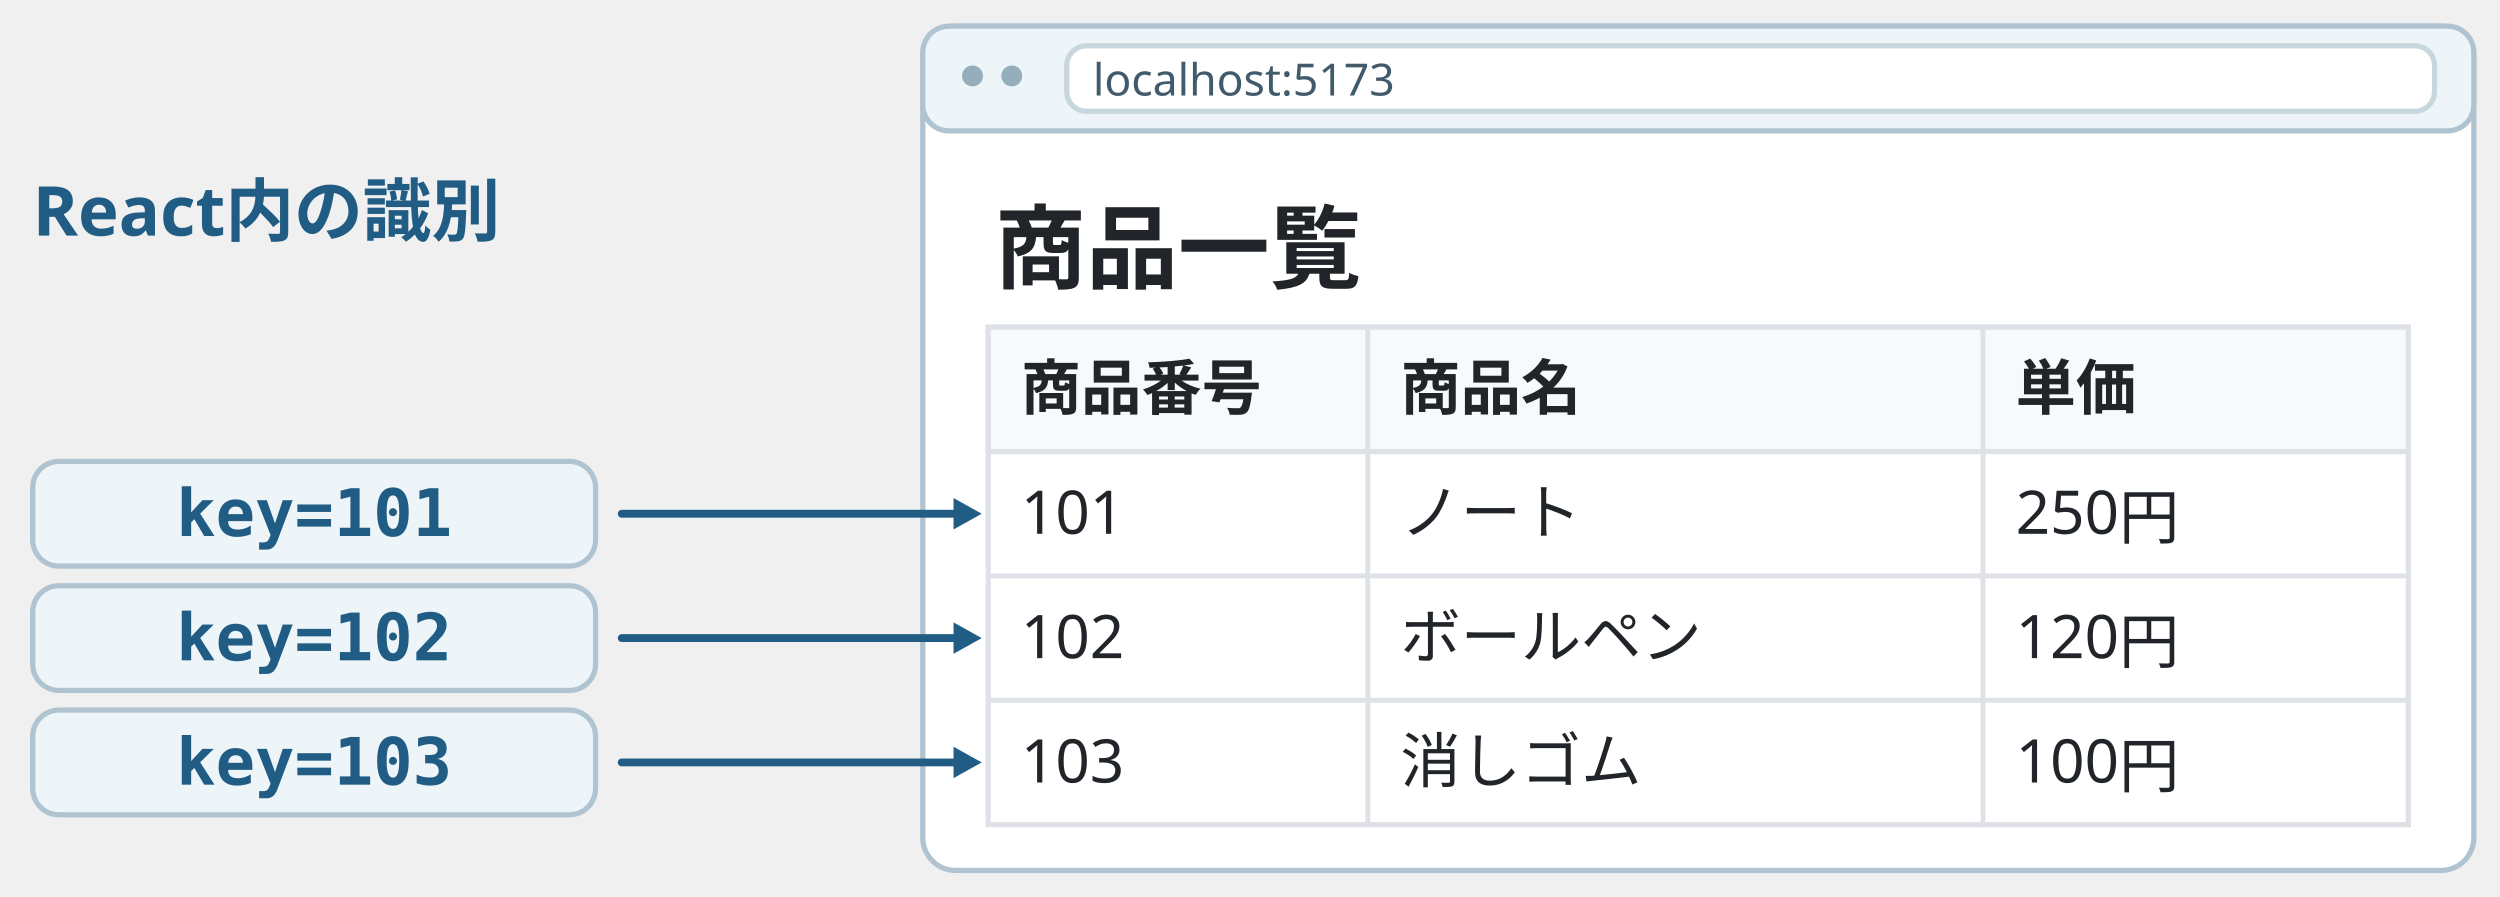
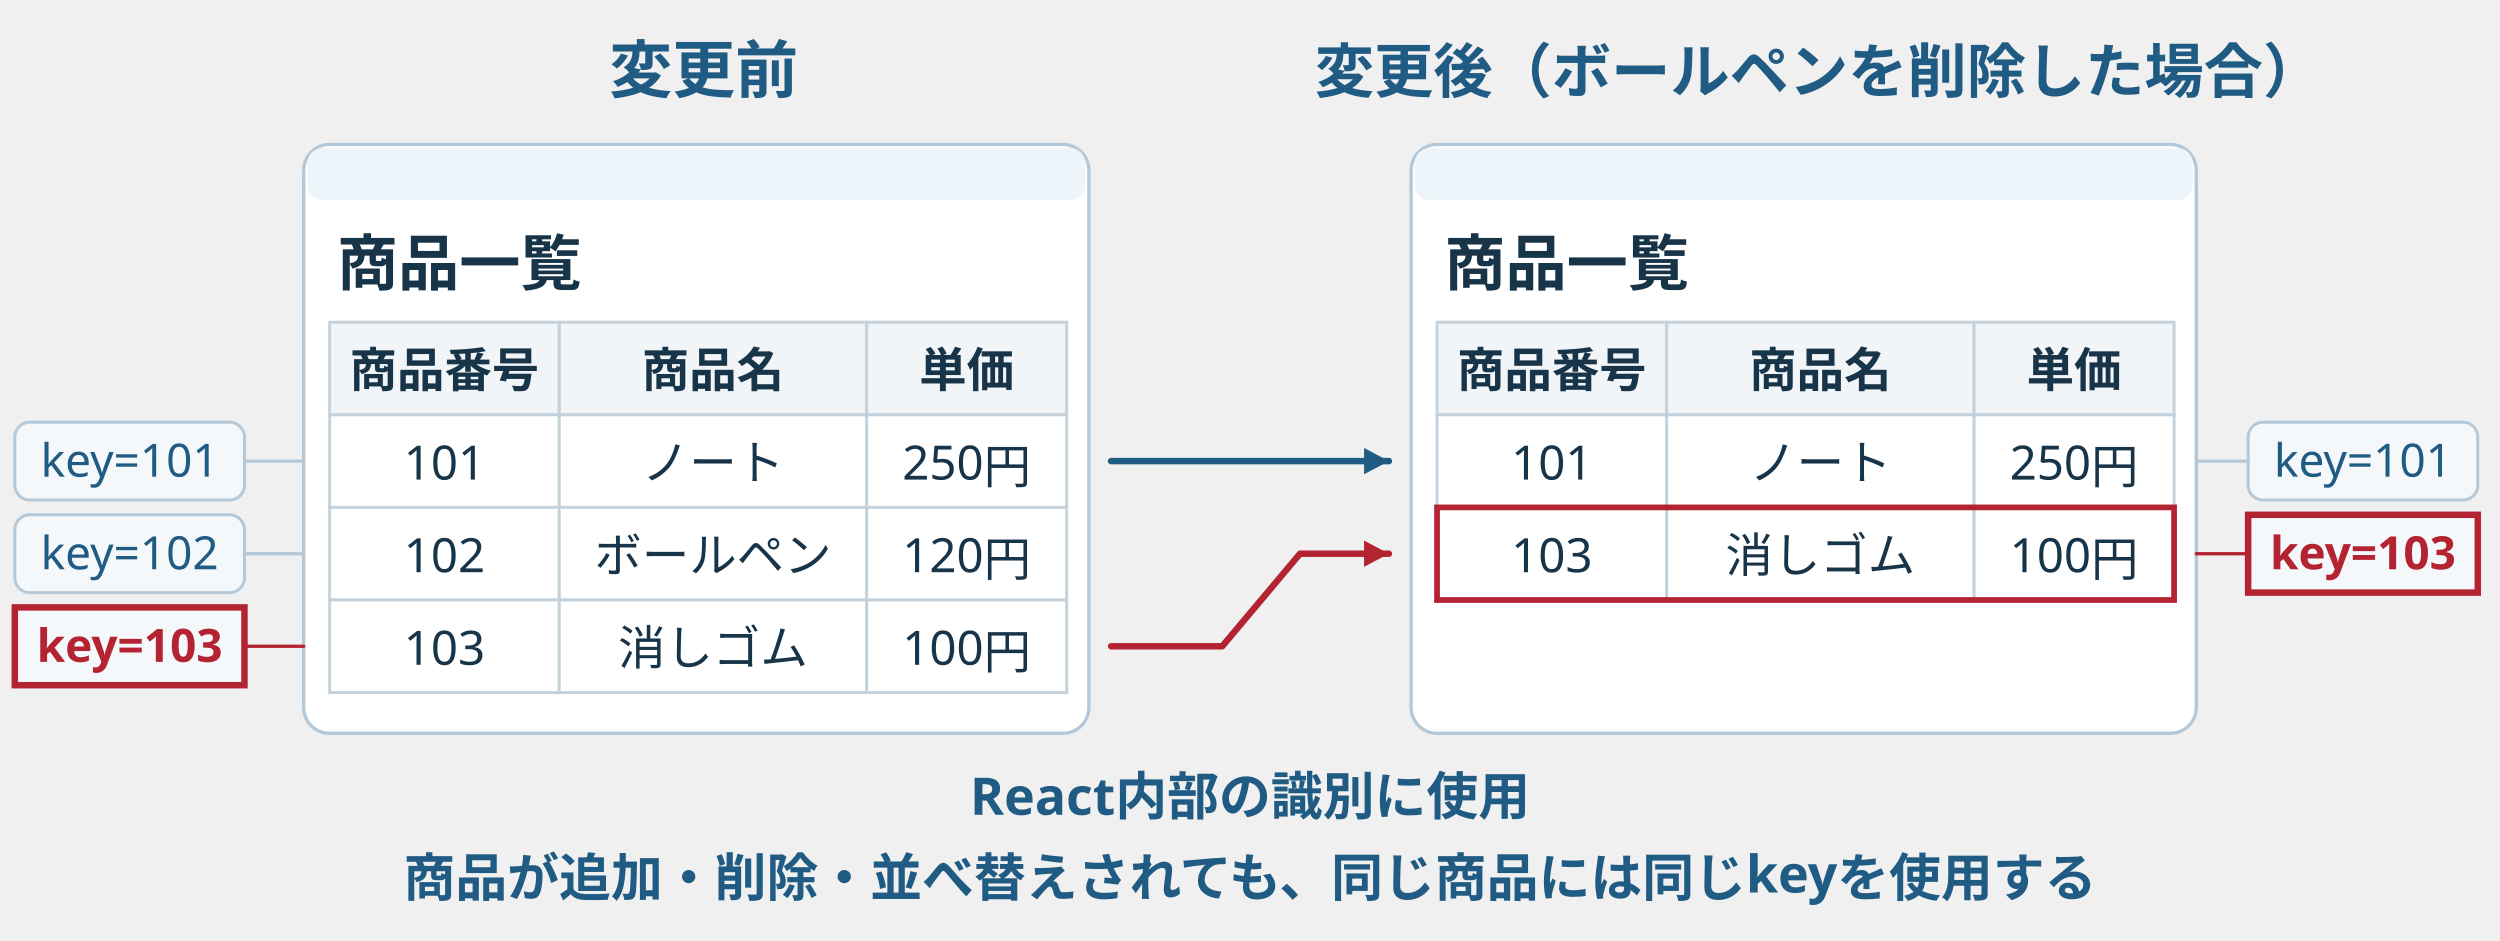
- <svg xmlns="http://www.w3.org/2000/svg" width="382" height="137" viewBox="0 0 382 137">
-   <text x="5" y="36" font-size="10.5" fill="#205c84" font-weight="700" text-anchor="start" font-family="Meiryo, sans-serif" xml:space="preserve">React内の識別</text>
-   <rect x="141" y="4" width="237" height="129" rx="5" fill="#ffffff" stroke="#b0c3d1" stroke-width="0.8" />
-   <rect x="141" y="4" width="237" height="16" rx="4" fill="#edf5f9" stroke="#b0c3d1" stroke-width="0.8" />
-   <rect x="147" y="10" width="3.2" height="3.2" rx="1.6" fill="#94aebc" stroke="none" stroke-width="0.8" />
-   <rect x="153" y="10" width="3.2" height="3.2" rx="1.6" fill="#94aebc" stroke="none" stroke-width="0.8" />
-   <rect x="163" y="7" width="209" height="10" rx="3" fill="#ffffff" stroke="#c8d6de" stroke-width="0.8" />
-   <text x="167" y="14.6" font-size="6.8" fill="#415b6c" font-weight="400" text-anchor="start" font-family="Meiryo, sans-serif" xml:space="preserve">localhost:5173</text>
-   <text x="152" y="43" font-size="14" fill="#212529" font-weight="700" text-anchor="start" font-family="Meiryo, sans-serif" xml:space="preserve">商品一覧</text>
-   <rect x="151" y="50" width="217" height="76" rx="0" fill="#ffffff" stroke="#dee2e6" stroke-width="0.8" />
-   <rect x="151" y="50" width="217" height="19" rx="0" fill="#f8f9fa" stroke="#dee2e6" stroke-width="0.8" />
-   <text x="156" y="62.567" font-size="9.2" fill="#212529" font-weight="700" text-anchor="start" font-family="Meiryo, sans-serif" xml:space="preserve">商品番号</text>
-   <text x="156" y="81.567" font-size="9.2" fill="#212529" font-weight="400" text-anchor="start" font-family="Meiryo, sans-serif" xml:space="preserve">101</text>
-   <text x="156" y="100.567" font-size="9.2" fill="#212529" font-weight="400" text-anchor="start" font-family="Meiryo, sans-serif" xml:space="preserve">102</text>
-   <text x="156" y="119.567" font-size="9.2" fill="#212529" font-weight="400" text-anchor="start" font-family="Meiryo, sans-serif" xml:space="preserve">103</text>
-   <path d="M 209 50 L 209 126" stroke="#dee2e6" stroke-width="0.75" fill="none" stroke-linecap="round" />
-   <text x="214" y="62.567" font-size="9.2" fill="#212529" font-weight="700" text-anchor="start" font-family="Meiryo, sans-serif" xml:space="preserve">商品名</text>
-   <text x="214" y="81.567" font-size="9.2" fill="#212529" font-weight="400" text-anchor="start" font-family="Meiryo, sans-serif" xml:space="preserve">ノート</text>
-   <text x="214" y="100.567" font-size="9.2" fill="#212529" font-weight="400" text-anchor="start" font-family="Meiryo, sans-serif" xml:space="preserve">ボールペン</text>
-   <text x="214" y="119.567" font-size="9.2" fill="#212529" font-weight="400" text-anchor="start" font-family="Meiryo, sans-serif" xml:space="preserve">消しゴム</text>
-   <path d="M 303 50 L 303 126" stroke="#dee2e6" stroke-width="0.75" fill="none" stroke-linecap="round" />
-   <text x="308" y="62.567" font-size="9.2" fill="#212529" font-weight="700" text-anchor="start" font-family="Meiryo, sans-serif" xml:space="preserve">単価</text>
-   <text x="308" y="81.567" font-size="9.2" fill="#212529" font-weight="400" text-anchor="start" font-family="Meiryo, sans-serif" xml:space="preserve">250円</text>
-   <text x="308" y="100.567" font-size="9.2" fill="#212529" font-weight="400" text-anchor="start" font-family="Meiryo, sans-serif" xml:space="preserve">120円</text>
-   <text x="308" y="119.567" font-size="9.2" fill="#212529" font-weight="400" text-anchor="start" font-family="Meiryo, sans-serif" xml:space="preserve">100円</text>
-   <path d="M 151 69 L 368 69" stroke="#dee2e6" stroke-width="0.75" fill="none" stroke-linecap="round" />
-   <path d="M 151 88 L 368 88" stroke="#dee2e6" stroke-width="0.75" fill="none" stroke-linecap="round" />
-   <path d="M 151 107 L 368 107" stroke="#dee2e6" stroke-width="0.75" fill="none" stroke-linecap="round" />
-   <rect x="5" y="70.5" width="86" height="16" rx="4" fill="#edf5f9" stroke="#b0c3d1" stroke-width="0.8" />
-   <text x="48" y="81.9" font-size="10" fill="#205c84" font-weight="700" text-anchor="middle" font-family="MS Gothic, monospace" xml:space="preserve">key=101</text>
-   <path d="M 95 78.5 L 145.7 78.5" stroke="#205c84" stroke-width="1.2" fill="none" stroke-linecap="round" />
-   <path d="M 150 78.5 L 145.70 76.10 L 145.70 80.90 Z" fill="#205c84" />
-   <rect x="5" y="89.5" width="86" height="16" rx="4" fill="#edf5f9" stroke="#b0c3d1" stroke-width="0.8" />
-   <text x="48" y="100.9" font-size="10" fill="#205c84" font-weight="700" text-anchor="middle" font-family="MS Gothic, monospace" xml:space="preserve">key=102</text>
-   <path d="M 95 97.5 L 145.7 97.5" stroke="#205c84" stroke-width="1.2" fill="none" stroke-linecap="round" />
-   <path d="M 150 97.5 L 145.70 95.10 L 145.70 99.90 Z" fill="#205c84" />
-   <rect x="5" y="108.5" width="86" height="16" rx="4" fill="#edf5f9" stroke="#b0c3d1" stroke-width="0.8" />
-   <text x="48" y="119.9" font-size="10" fill="#205c84" font-weight="700" text-anchor="middle" font-family="MS Gothic, monospace" xml:space="preserve">key=103</text>
-   <path d="M 95 116.5 L 145.7 116.5" stroke="#205c84" stroke-width="1.2" fill="none" stroke-linecap="round" />
-   <path d="M 150 116.5 L 145.70 114.10 L 145.70 118.90 Z" fill="#205c84" />
+ <svg xmlns="http://www.w3.org/2000/svg" width="675" height="254" viewBox="0 0 675 254">
+   <text x="190" y="25" font-size="17" font-family="Meiryo" fill="#205b84" font-weight="700" text-anchor="middle" xml:space="preserve">変更前</text>
+   <text x="491" y="25" font-size="16" font-family="Meiryo" fill="#205b84" font-weight="700" text-anchor="middle" xml:space="preserve">変更後（ボールペンを削除した場合）</text>
+   <rect x="82" y="39" width="212" height="159" fill="white" stroke="#b4c8d8" rx="7" stroke-width="0.9" />
+   <rect x="83" y="40" width="210" height="14" fill="#edf5fa" stroke="none" rx="4" stroke-width="0.9" />
+   <text x="91" y="77" font-size="16.5" font-family="Meiryo" fill="#183449" font-weight="700" text-anchor="start" xml:space="preserve">商品一覧</text>
+   <rect x="89" y="87" width="62" height="25" fill="#f1f5f8" stroke="#c6d2db" rx="0" stroke-width="0.8" />
+   <text x="120" y="104.49" font-size="12.8" font-family="Meiryo" fill="#183449" font-weight="700" text-anchor="middle" xml:space="preserve">商品番号</text>
+   <rect x="151" y="87" width="83" height="25" fill="#f1f5f8" stroke="#c6d2db" rx="0" stroke-width="0.8" />
+   <text x="192.5" y="104.49" font-size="12.8" font-family="Meiryo" fill="#183449" font-weight="700" text-anchor="middle" xml:space="preserve">商品名</text>
+   <rect x="234" y="87" width="54" height="25" fill="#f1f5f8" stroke="#c6d2db" rx="0" stroke-width="0.8" />
+   <text x="261" y="104.49" font-size="12.8" font-family="Meiryo" fill="#183449" font-weight="700" text-anchor="middle" xml:space="preserve">単価</text>
+   <rect x="89" y="112" width="62" height="25" fill="white" stroke="#c6d2db" rx="0" stroke-width="0.8" />
+   <text x="120" y="129.49" font-size="12.8" font-family="Meiryo" fill="#183449" font-weight="400" text-anchor="middle" xml:space="preserve">101</text>
+   <rect x="151" y="112" width="83" height="25" fill="white" stroke="#c6d2db" rx="0" stroke-width="0.8" />
+   <text x="192.5" y="129.49" font-size="12.8" font-family="Meiryo" fill="#183449" font-weight="400" text-anchor="middle" xml:space="preserve">ノート</text>
+   <rect x="234" y="112" width="54" height="25" fill="white" stroke="#c6d2db" rx="0" stroke-width="0.8" />
+   <text x="261" y="129.49" font-size="12.8" font-family="Meiryo" fill="#183449" font-weight="400" text-anchor="middle" xml:space="preserve">250円</text>
+   <rect x="89" y="137" width="62" height="25" fill="white" stroke="#c6d2db" rx="0" stroke-width="0.8" />
+   <text x="120" y="154.49" font-size="12.8" font-family="Meiryo" fill="#183449" font-weight="400" text-anchor="middle" xml:space="preserve">102</text>
+   <rect x="151" y="137" width="83" height="25" fill="white" stroke="#c6d2db" rx="0" stroke-width="0.8" />
+   <text x="192.5" y="154.49" font-size="12.8" font-family="Meiryo" fill="#183449" font-weight="400" text-anchor="middle" xml:space="preserve">ボールペン</text>
+   <rect x="234" y="137" width="54" height="25" fill="white" stroke="#c6d2db" rx="0" stroke-width="0.8" />
+   <text x="261" y="154.49" font-size="12.8" font-family="Meiryo" fill="#183449" font-weight="400" text-anchor="middle" xml:space="preserve">120円</text>
+   <rect x="89" y="162" width="62" height="25" fill="white" stroke="#c6d2db" rx="0" stroke-width="0.8" />
+   <text x="120" y="179.49" font-size="12.8" font-family="Meiryo" fill="#183449" font-weight="400" text-anchor="middle" xml:space="preserve">103</text>
+   <rect x="151" y="162" width="83" height="25" fill="white" stroke="#c6d2db" rx="0" stroke-width="0.8" />
+   <text x="192.5" y="179.49" font-size="12.8" font-family="Meiryo" fill="#183449" font-weight="400" text-anchor="middle" xml:space="preserve">消しゴム</text>
+   <rect x="234" y="162" width="54" height="25" fill="white" stroke="#c6d2db" rx="0" stroke-width="0.8" />
+   <text x="261" y="179.49" font-size="12.8" font-family="Meiryo" fill="#183449" font-weight="400" text-anchor="middle" xml:space="preserve">100円</text>
+   <rect x="381" y="39" width="212" height="159" fill="white" stroke="#b4c8d8" rx="7" stroke-width="0.9" />
+   <rect x="382" y="40" width="210" height="14" fill="#edf5fa" stroke="none" rx="4" stroke-width="0.9" />
+   <text x="390" y="77" font-size="16.5" font-family="Meiryo" fill="#183449" font-weight="700" text-anchor="start" xml:space="preserve">商品一覧</text>
+   <rect x="388" y="87" width="62" height="25" fill="#f1f5f8" stroke="#c6d2db" rx="0" stroke-width="0.8" />
+   <text x="419" y="104.49" font-size="12.8" font-family="Meiryo" fill="#183449" font-weight="700" text-anchor="middle" xml:space="preserve">商品番号</text>
+   <rect x="450" y="87" width="83" height="25" fill="#f1f5f8" stroke="#c6d2db" rx="0" stroke-width="0.8" />
+   <text x="491.5" y="104.49" font-size="12.8" font-family="Meiryo" fill="#183449" font-weight="700" text-anchor="middle" xml:space="preserve">商品名</text>
+   <rect x="533" y="87" width="54" height="25" fill="#f1f5f8" stroke="#c6d2db" rx="0" stroke-width="0.8" />
+   <text x="560" y="104.49" font-size="12.8" font-family="Meiryo" fill="#183449" font-weight="700" text-anchor="middle" xml:space="preserve">単価</text>
+   <rect x="388" y="112" width="62" height="25" fill="white" stroke="#c6d2db" rx="0" stroke-width="0.8" />
+   <text x="419" y="129.49" font-size="12.8" font-family="Meiryo" fill="#183449" font-weight="400" text-anchor="middle" xml:space="preserve">101</text>
+   <rect x="450" y="112" width="83" height="25" fill="white" stroke="#c6d2db" rx="0" stroke-width="0.8" />
+   <text x="491.5" y="129.49" font-size="12.8" font-family="Meiryo" fill="#183449" font-weight="400" text-anchor="middle" xml:space="preserve">ノート</text>
+   <rect x="533" y="112" width="54" height="25" fill="white" stroke="#c6d2db" rx="0" stroke-width="0.8" />
+   <text x="560" y="129.49" font-size="12.8" font-family="Meiryo" fill="#183449" font-weight="400" text-anchor="middle" xml:space="preserve">250円</text>
+   <rect x="388" y="137" width="62" height="25" fill="white" stroke="#c6d2db" rx="0" stroke-width="0.8" />
+   <text x="419" y="154.49" font-size="12.8" font-family="Meiryo" fill="#183449" font-weight="400" text-anchor="middle" xml:space="preserve">103</text>
+   <rect x="450" y="137" width="83" height="25" fill="white" stroke="#c6d2db" rx="0" stroke-width="0.8" />
+   <text x="491.5" y="154.49" font-size="12.8" font-family="Meiryo" fill="#183449" font-weight="400" text-anchor="middle" xml:space="preserve">消しゴム</text>
+   <rect x="533" y="137" width="54" height="25" fill="white" stroke="#c6d2db" rx="0" stroke-width="0.8" />
+   <text x="560" y="154.49" font-size="12.8" font-family="Meiryo" fill="#183449" font-weight="400" text-anchor="middle" xml:space="preserve">100円</text>
+   <rect x="4" y="114" width="62" height="21" fill="#f5f8fa" stroke="#b4c8d8" rx="4" stroke-width="0.8" />
+   <text x="35" y="128.7" font-size="12.4" font-family="MS Gothic" fill="#205b84" font-weight="400" text-anchor="middle" xml:space="preserve">key=101</text>
+   <polyline points="66,124.5 82,124.5" fill="none" stroke="#b4c8d8" stroke-width="0.9" stroke-linecap="round" stroke-linejoin="round" />
+   <rect x="4" y="139" width="62" height="21" fill="#f5f8fa" stroke="#b4c8d8" rx="4" stroke-width="0.8" />
+   <text x="35" y="153.7" font-size="12.4" font-family="MS Gothic" fill="#205b84" font-weight="400" text-anchor="middle" xml:space="preserve">key=102</text>
+   <polyline points="66,149.5 82,149.5" fill="none" stroke="#b4c8d8" stroke-width="0.9" stroke-linecap="round" stroke-linejoin="round" />
+   <rect x="4" y="164" width="62" height="21" fill="#f5f8fa" stroke="#b42331" rx="0" stroke-width="1.75" />
+   <text x="35" y="178.7" font-size="12.4" font-family="MS Gothic" fill="#b42331" font-weight="700" text-anchor="middle" xml:space="preserve">key=103</text>
+   <polyline points="66,174.5 82,174.5" fill="none" stroke="#b42331" stroke-width="0.9" stroke-linecap="round" stroke-linejoin="round" />
+   <rect x="607" y="114" width="62" height="21" fill="#f5f8fa" stroke="#b4c8d8" rx="4" stroke-width="0.8" />
+   <text x="638" y="128.7" font-size="12.4" font-family="MS Gothic" fill="#205b84" font-weight="400" text-anchor="middle" xml:space="preserve">key=101</text>
+   <polyline points="593,124.5 607,124.5" fill="none" stroke="#b4c8d8" stroke-width="0.9" stroke-linecap="round" stroke-linejoin="round" />
+   <rect x="607" y="139" width="62" height="21" fill="#f5f8fa" stroke="#b42331" rx="0" stroke-width="1.75" />
+   <text x="638" y="153.7" font-size="12.4" font-family="MS Gothic" fill="#b42331" font-weight="700" text-anchor="middle" xml:space="preserve">key=103</text>
+   <polyline points="593,149.5 607,149.5" fill="none" stroke="#b42331" stroke-width="0.9" stroke-linecap="round" stroke-linejoin="round" />
+   <polyline points="300,124.5 330,124.5 351,124.5 375,124.5" fill="none" stroke="#205b84" stroke-width="1.75" stroke-linecap="round" stroke-linejoin="round" />
+   <polygon points="368.3,128.05 375,124.5 368.3,120.95" fill="#205b84" />
+   <polyline points="300,174.5 330,174.5 351,149.5 375,149.5" fill="none" stroke="#b42331" stroke-width="1.75" stroke-linecap="round" stroke-linejoin="round" />
+   <polygon points="368.3,153.05 375,149.5 368.3,145.95" fill="#b42331" />
+   <rect x="388" y="137" width="199" height="25" fill="none" stroke="#b42331" rx="0" stroke-width="1.55" />
+   <text x="337.5" y="220" font-size="14" font-family="Meiryo" fill="#205b84" font-weight="700" text-anchor="middle" xml:space="preserve">React内部の識別に使用</text>
+   <text x="337.5" y="242" font-size="14" font-family="Meiryo" fill="#205b84" font-weight="700" text-anchor="middle" xml:space="preserve">商品が追加・削除・並べ替えされても、同じ商品には同じkeyを使用する</text>
</svg>
